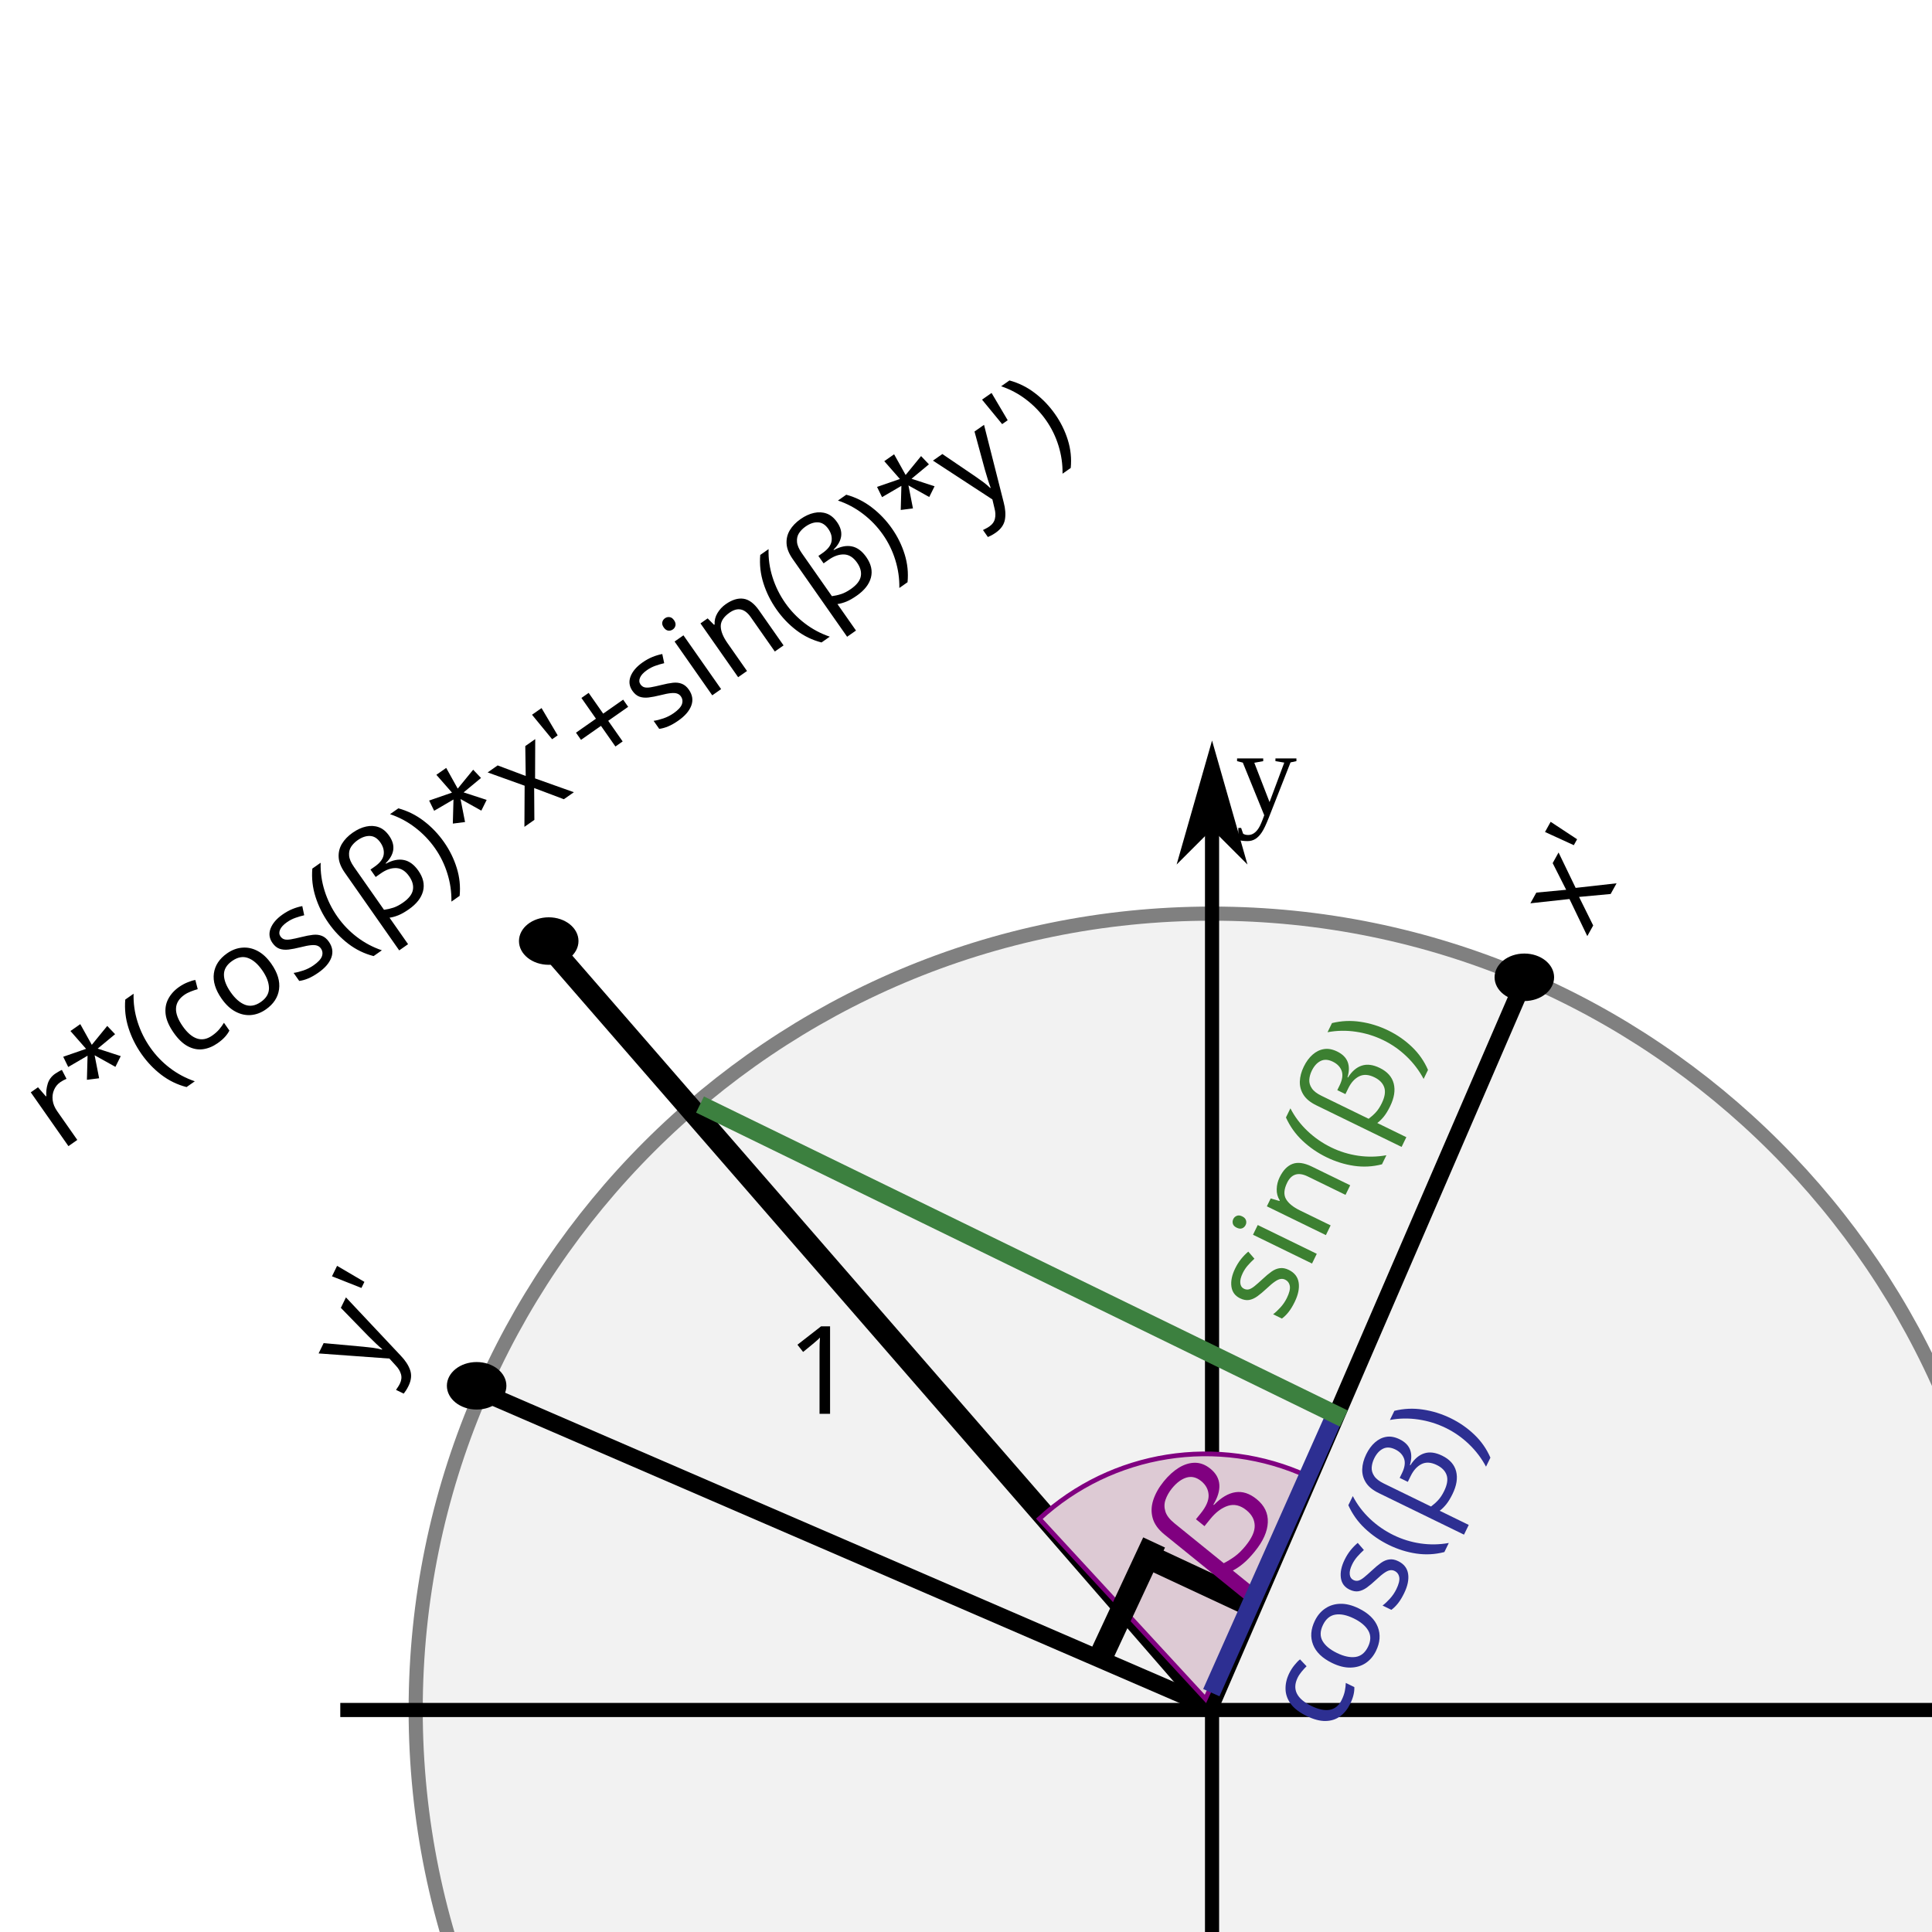
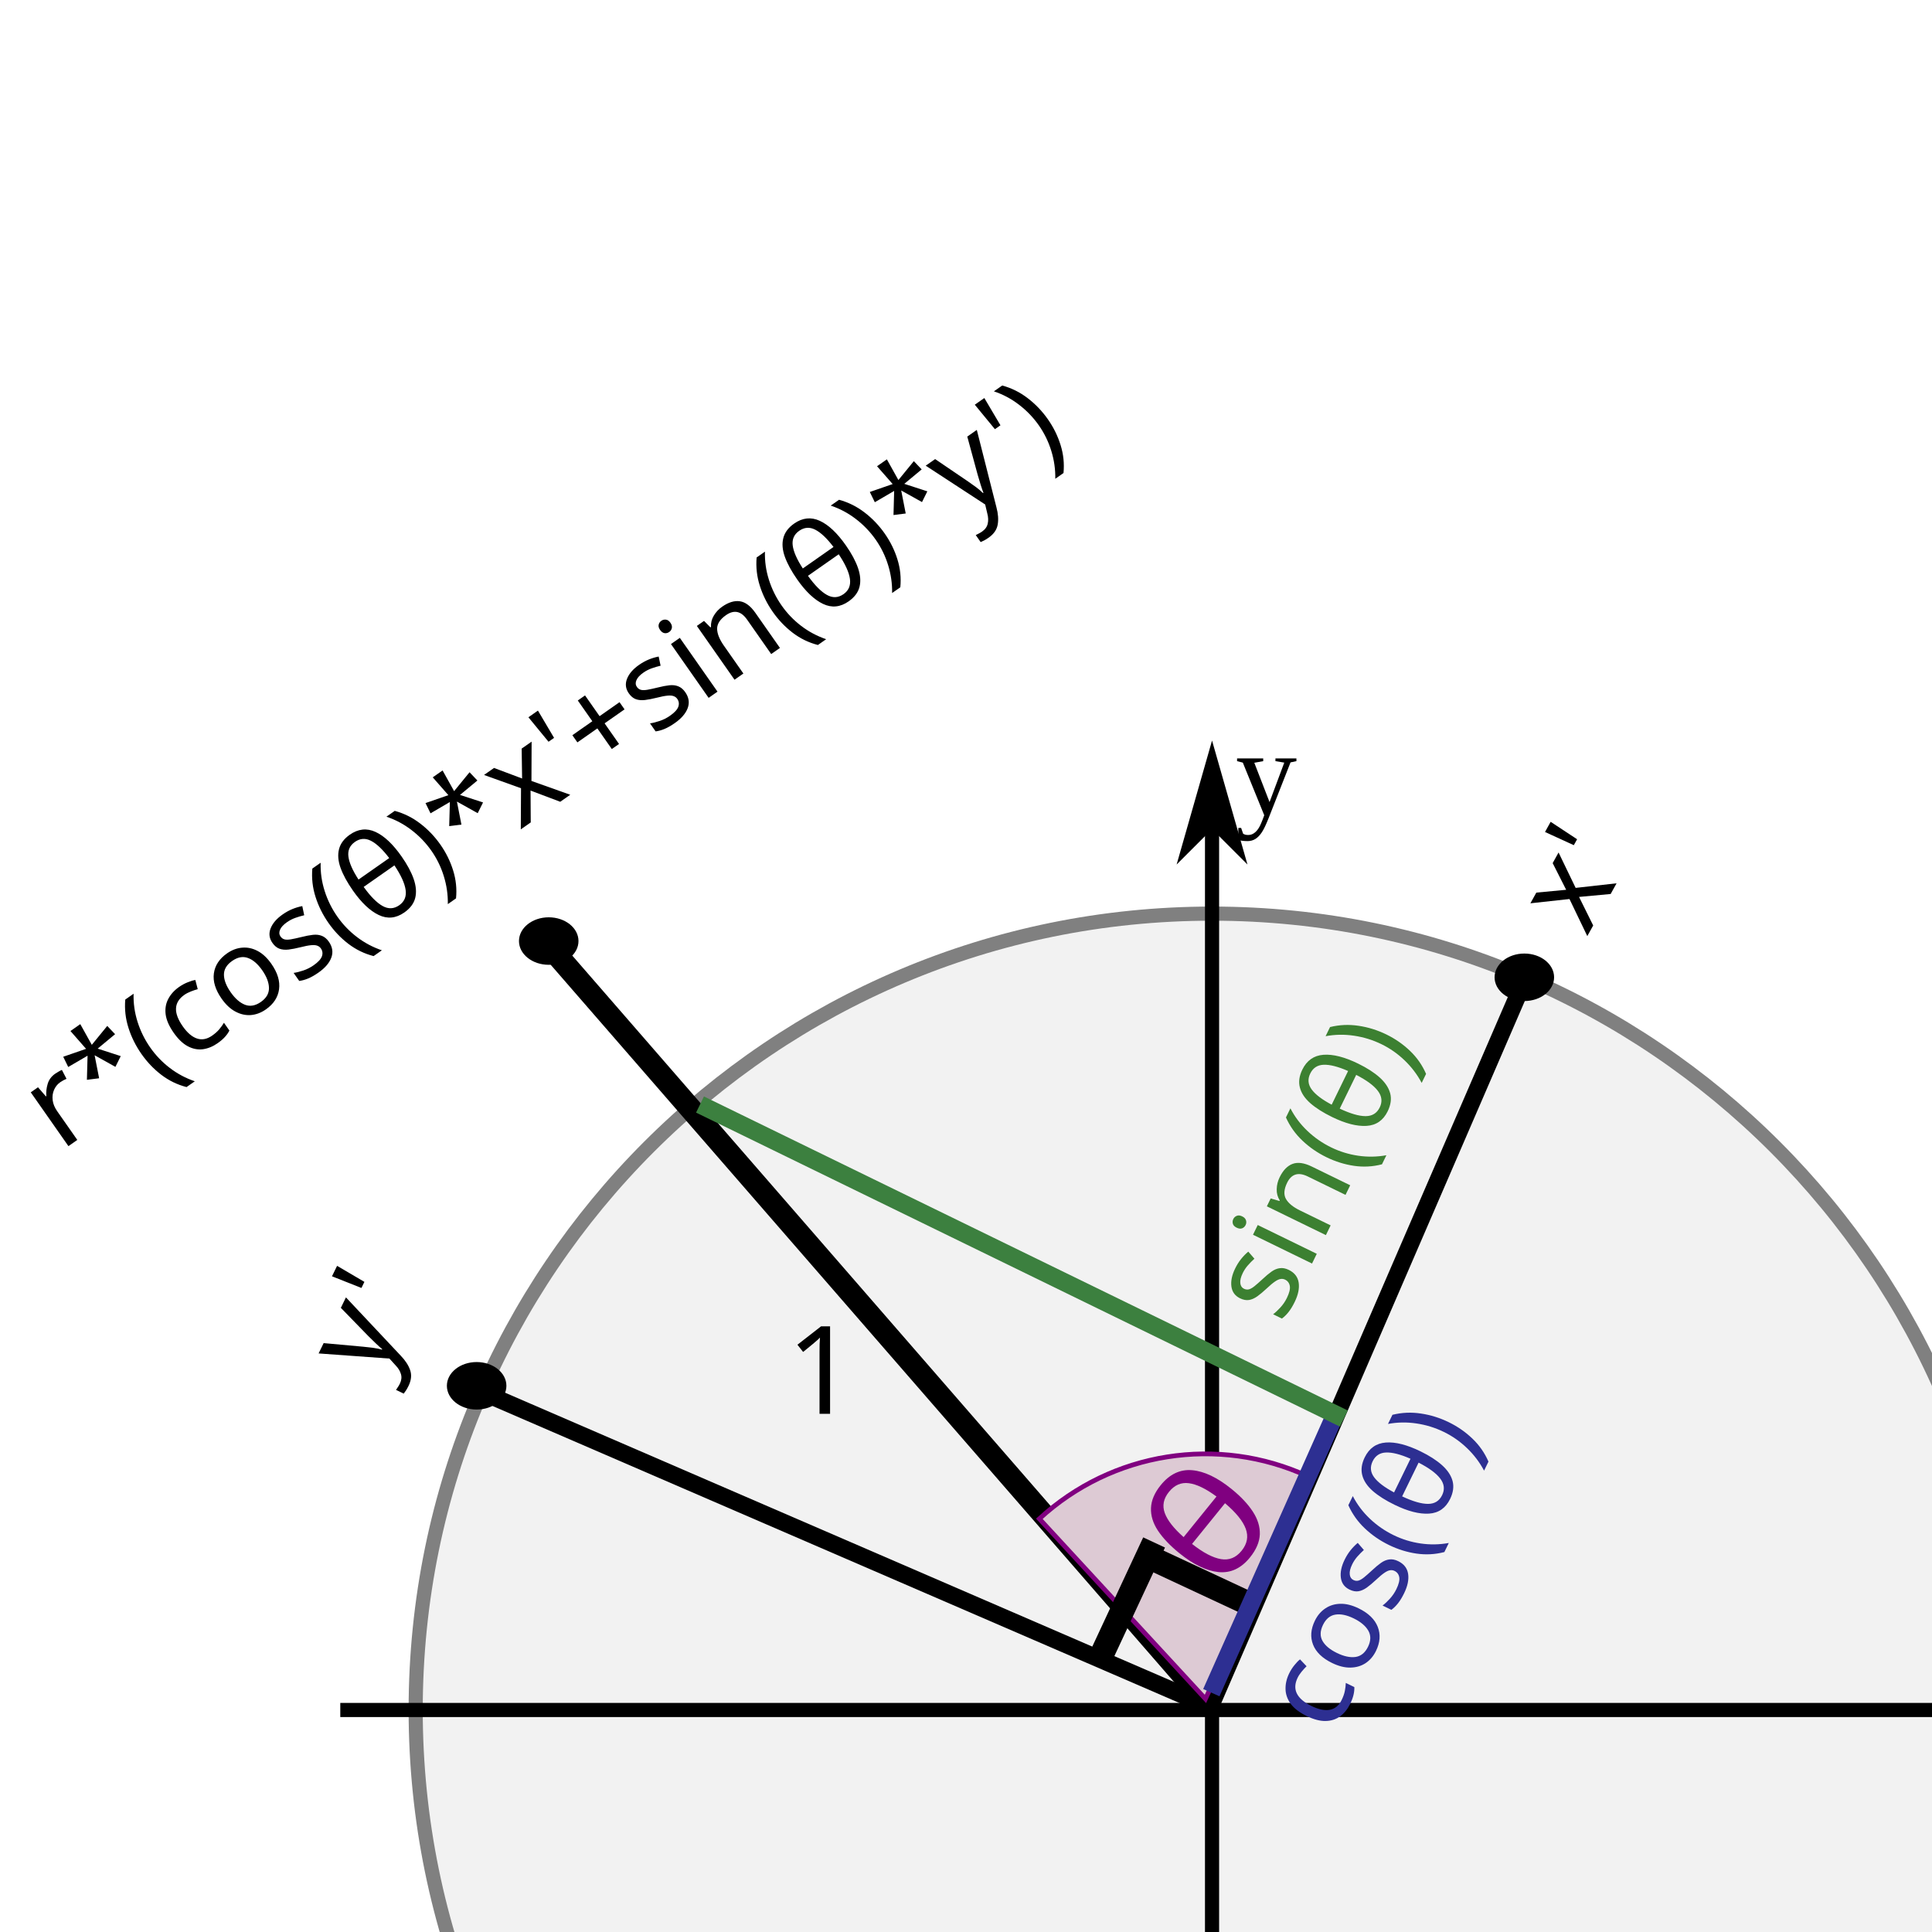
<svg xmlns="http://www.w3.org/2000/svg" width="410" height="410" version="1.1" id="svg12">
  <defs id="defs1">
    <marker id="a" orient="auto" overflow="visible">
      <path stroke="#000" stroke-width=".5" d="M-4,0l-2,2 7,-2 -7,-2 2,2z" id="path1" />
    </marker>
  </defs>
  <g stroke="#000000" stroke-width="3" id="g5" transform="translate(62.21393,147.8856)">
    <circle cx="195" cy="215" r="169" fill="#f2f2f2" stroke="#808080" id="circle1" />
    <path marker-end="url(#a)" d="M 195,400 V 15" id="path3" />
    <path marker-end="url(#a)" d="M 10,215 H 395" id="path4" />
    <path d="M 194.577,214.454 260.734,61.442" id="path5" style="stroke-width:3.642" />
    <path d="M 195.06,214.544 42.047,148.386" id="path2" style="stroke-width:3.642" />
    <path d="M 194.526,214.174 51.855,50.025" id="path9" style="stroke-width:4.737" />
  </g>
  <text x="166.919" y="300.027" id="text2" style="font-style:normal;font-variant:normal;font-weight:normal;font-stretch:normal;font-size:26px;font-family:sans-serif;-inkscape-font-specification:'sans-serif, Normal';font-variant-ligatures:normal;font-variant-caps:normal;font-variant-numeric:normal;font-variant-east-asian:normal">1</text>
  <path fill="#ddcad4" stroke="#800080" d="m 220.562,322.31 a 52,52 0 0 1 56.98,-9.015 l -21.729,47.242 z" id="path2-1" />
  <g stroke-linecap="round" stroke-width="5" id="g7" transform="matrix(0.987542,0,0,0.9744945,67.08792,151.8898)" />
  <ellipse cx="323.489" cy="207.396" id="circle7" rx="6.315" ry="5.04" style="stroke-width:1.88" />
  <ellipse cx="116.449" cy="199.706" id="circle7-7" rx="6.315" ry="5.04" style="stroke-width:1.88" />
  <g font-size="26px" id="g12" transform="translate(62.21393,147.8856)">
    <text x="396.119" y="221.53" id="text7">x</text>
    <text x="200" y="25" id="text8">y</text>
    <text x="88.272" y="264.818" fill="#3c8031" id="text4" style="font-style:normal;font-variant:normal;font-weight:normal;font-stretch:normal;font-size:26px;font-family:sans-serif;-inkscape-font-specification:'sans-serif, Normal';font-variant-ligatures:normal;font-variant-caps:normal;font-variant-numeric:normal;font-variant-east-asian:normal;fill:#000000;fill-opacity:1" transform="rotate(-61)">
      <tspan id="tspan9" x="88.272" y="264.818">x'</tspan>
    </text>
  </g>
  <text x="-228.544" y="200.618" fill="#3c8031" id="text11-6" style="font-style:normal;font-variant:normal;font-weight:normal;font-stretch:normal;font-size:26px;font-family:sans-serif;-inkscape-font-specification:'sans-serif, Normal';font-variant-ligatures:normal;font-variant-caps:normal;font-variant-numeric:normal;font-variant-east-asian:normal;fill:#000000;fill-opacity:1" transform="rotate(-64)">
    <tspan id="tspan8" x="-228.544" y="200.618">y'</tspan>
  </text>
  <ellipse cx="101.15" cy="294.087" id="ellipse2" rx="6.315" ry="5.04" style="stroke-width:1.88" />
  <rect style="fill:#000000" id="rect6" width="26.007" height="5.1" x="358.52" y="193.879" transform="rotate(25)" />
  <text x="-93.781" y="444.111" fill="#800080" font-style="italic" id="text10" transform="matrix(0.6753813,-0.8340265,0.7241447,0.5864008,0,0)" style="font-style:normal;font-variant:normal;font-weight:normal;font-stretch:normal;font-size:33.745px;font-family:sans-serif;-inkscape-font-specification:'sans-serif, Normal';font-variant-ligatures:normal;font-variant-caps:normal;font-variant-numeric:normal;font-variant-east-asian:normal;fill:#800080;stroke-width:2.812">
-     <tspan id="tspan1" x="-93.781" y="444.111">β</tspan>
+     <tspan id="tspan1">θ</tspan>
  </text>
  <rect style="fill:#000000" id="rect7" width="26.007" height="5.1" x="-219.164" y="357.757" transform="rotate(-65)" />
  <g id="layer2" transform="rotate(-64,343.4414,238.4337)">
    <path stroke="#2d2f92" d="M 197.026,213.742 261.177,211.502" id="path7" style="stroke-width:3.789;stroke-dasharray:none" />
    <path stroke="#3c803f" d="M 260,59 V 215" id="path6" transform="matrix(0.987542,0,0,0.9744945,4.873987,4.004209)" style="stroke-width:3.862;stroke-dasharray:none" />
    <text x="200" y="241" fill="#2d2f92" id="text12" style="font-style:normal;font-variant:normal;font-weight:normal;font-stretch:normal;font-size:26px;font-family:sans-serif;-inkscape-font-specification:'sans-serif, Normal';font-variant-ligatures:normal;font-variant-caps:normal;font-variant-numeric:normal;font-variant-east-asian:normal;fill:#2d2f92">
-       <tspan id="tspan11" x="200" y="241">cos(β)</tspan>
+       <tspan id="tspan3">cos(θ)</tspan>
    </text>
    <text x="273.584" y="193.03" fill="#3c8031" id="text11" style="font-style:normal;font-variant:normal;font-weight:normal;font-stretch:normal;font-size:26px;font-family:sans-serif;-inkscape-font-specification:'sans-serif, Normal';font-variant-ligatures:normal;font-variant-caps:normal;font-variant-numeric:normal;font-variant-east-asian:normal;fill:#3c8031">
-       <tspan id="tspan12" x="273.584" y="193.03">sin(β)</tspan>
+       <tspan id="tspan4">sin(θ)</tspan>
    </text>
  </g>
  <text x="-129.817" y="207.57" fill="#3c8031" id="text11-6-0" style="font-style:normal;font-variant:normal;font-weight:normal;font-stretch:normal;font-size:26px;font-family:sans-serif;-inkscape-font-specification:'sans-serif, Normal';font-variant-ligatures:normal;font-variant-caps:normal;font-variant-numeric:normal;font-variant-east-asian:normal;fill:#000000" transform="rotate(-35)">
-     <tspan id="tspan2" x="-129.817" y="207.57">r*(cos(β)*x'+sin(β)*y')</tspan>
+     <tspan id="tspan5">r*(cos(θ)*x'+sin(θ)*y')</tspan>
  </text>
</svg>
